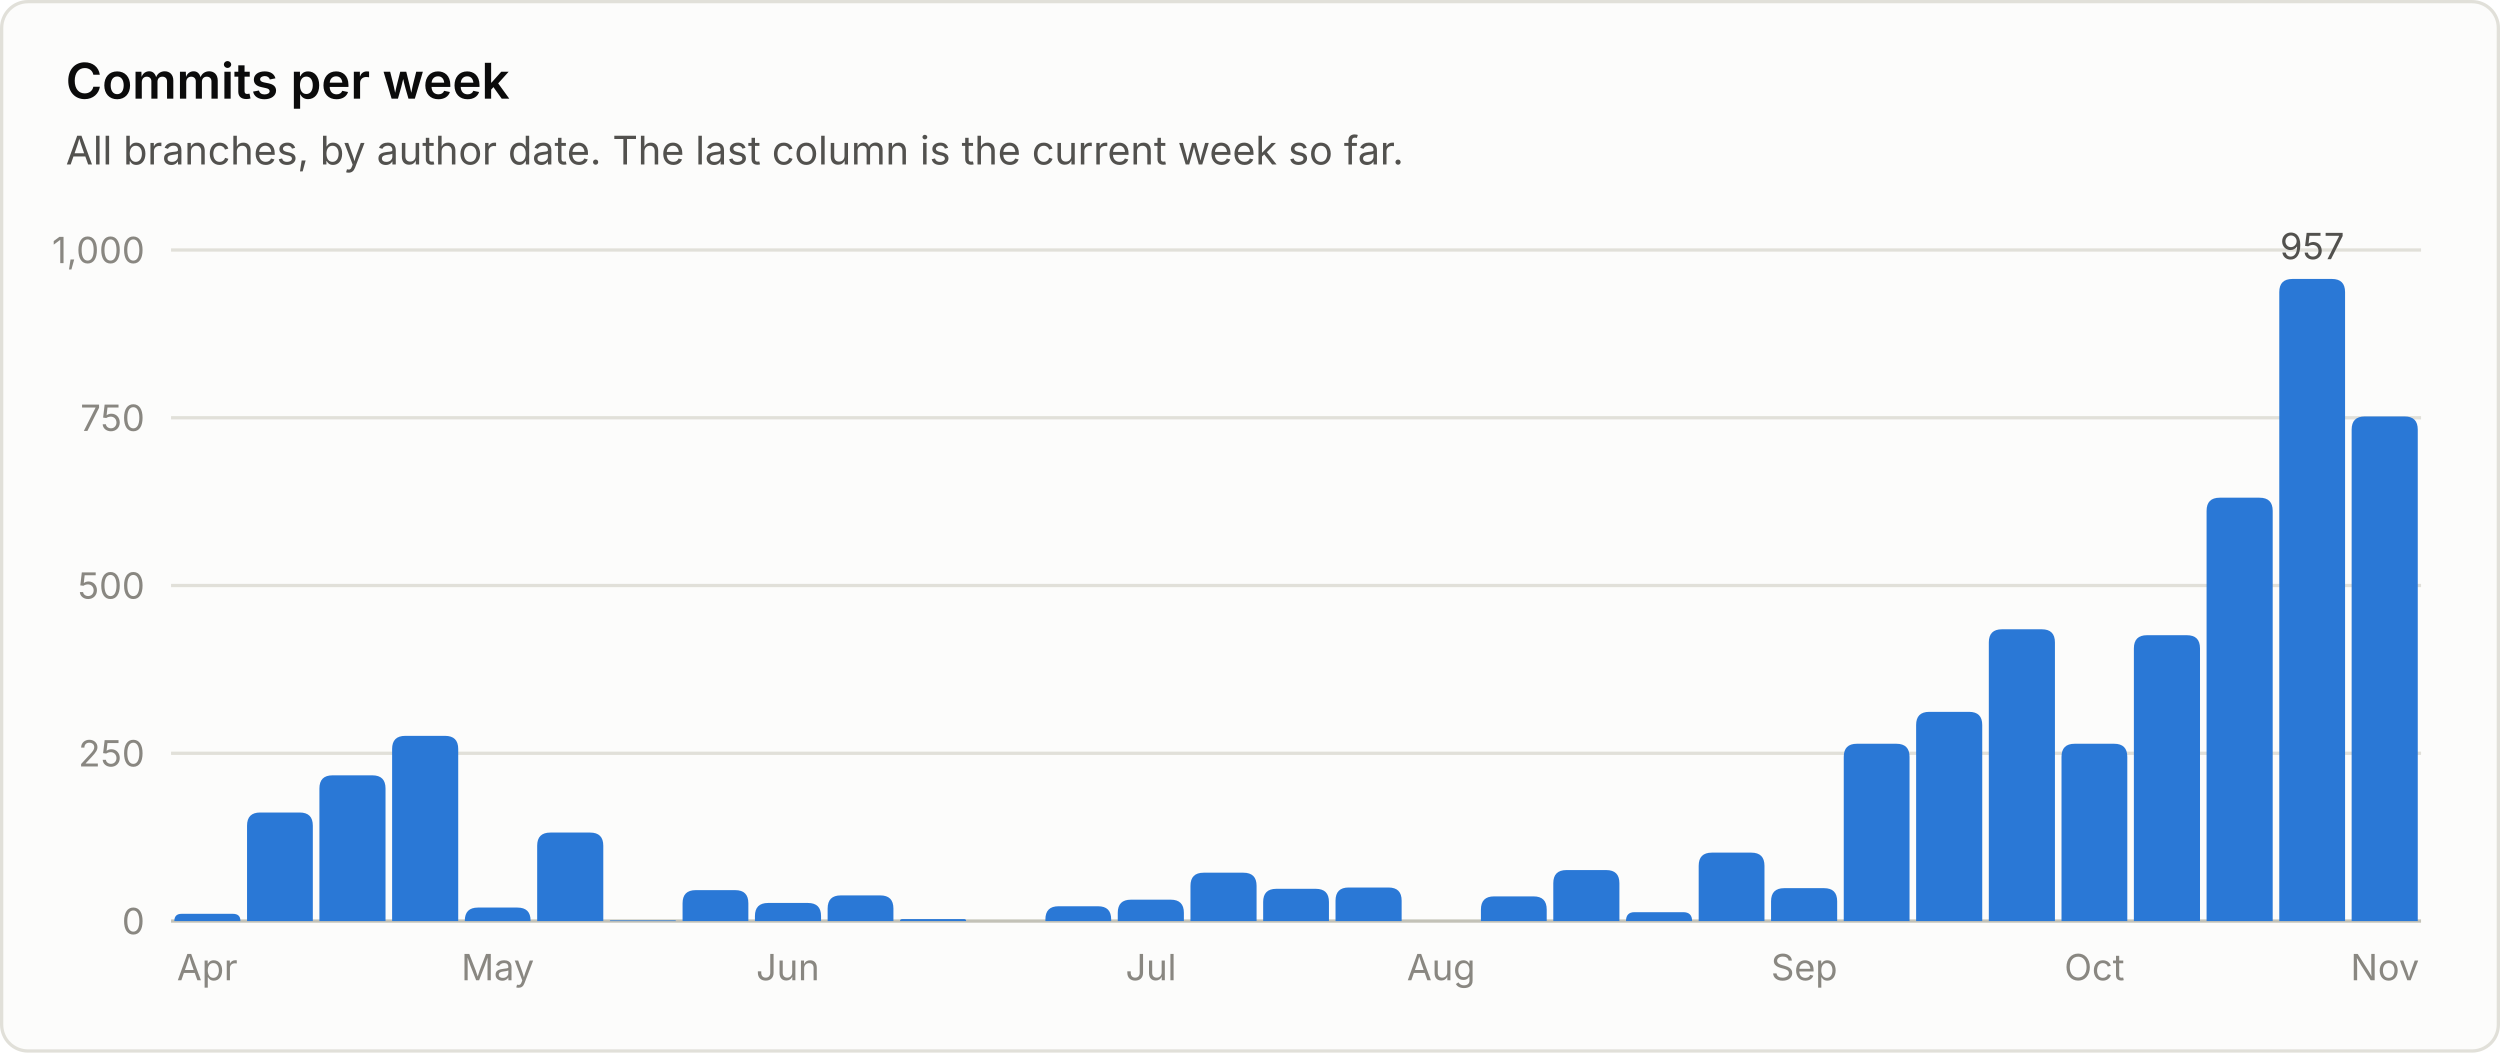
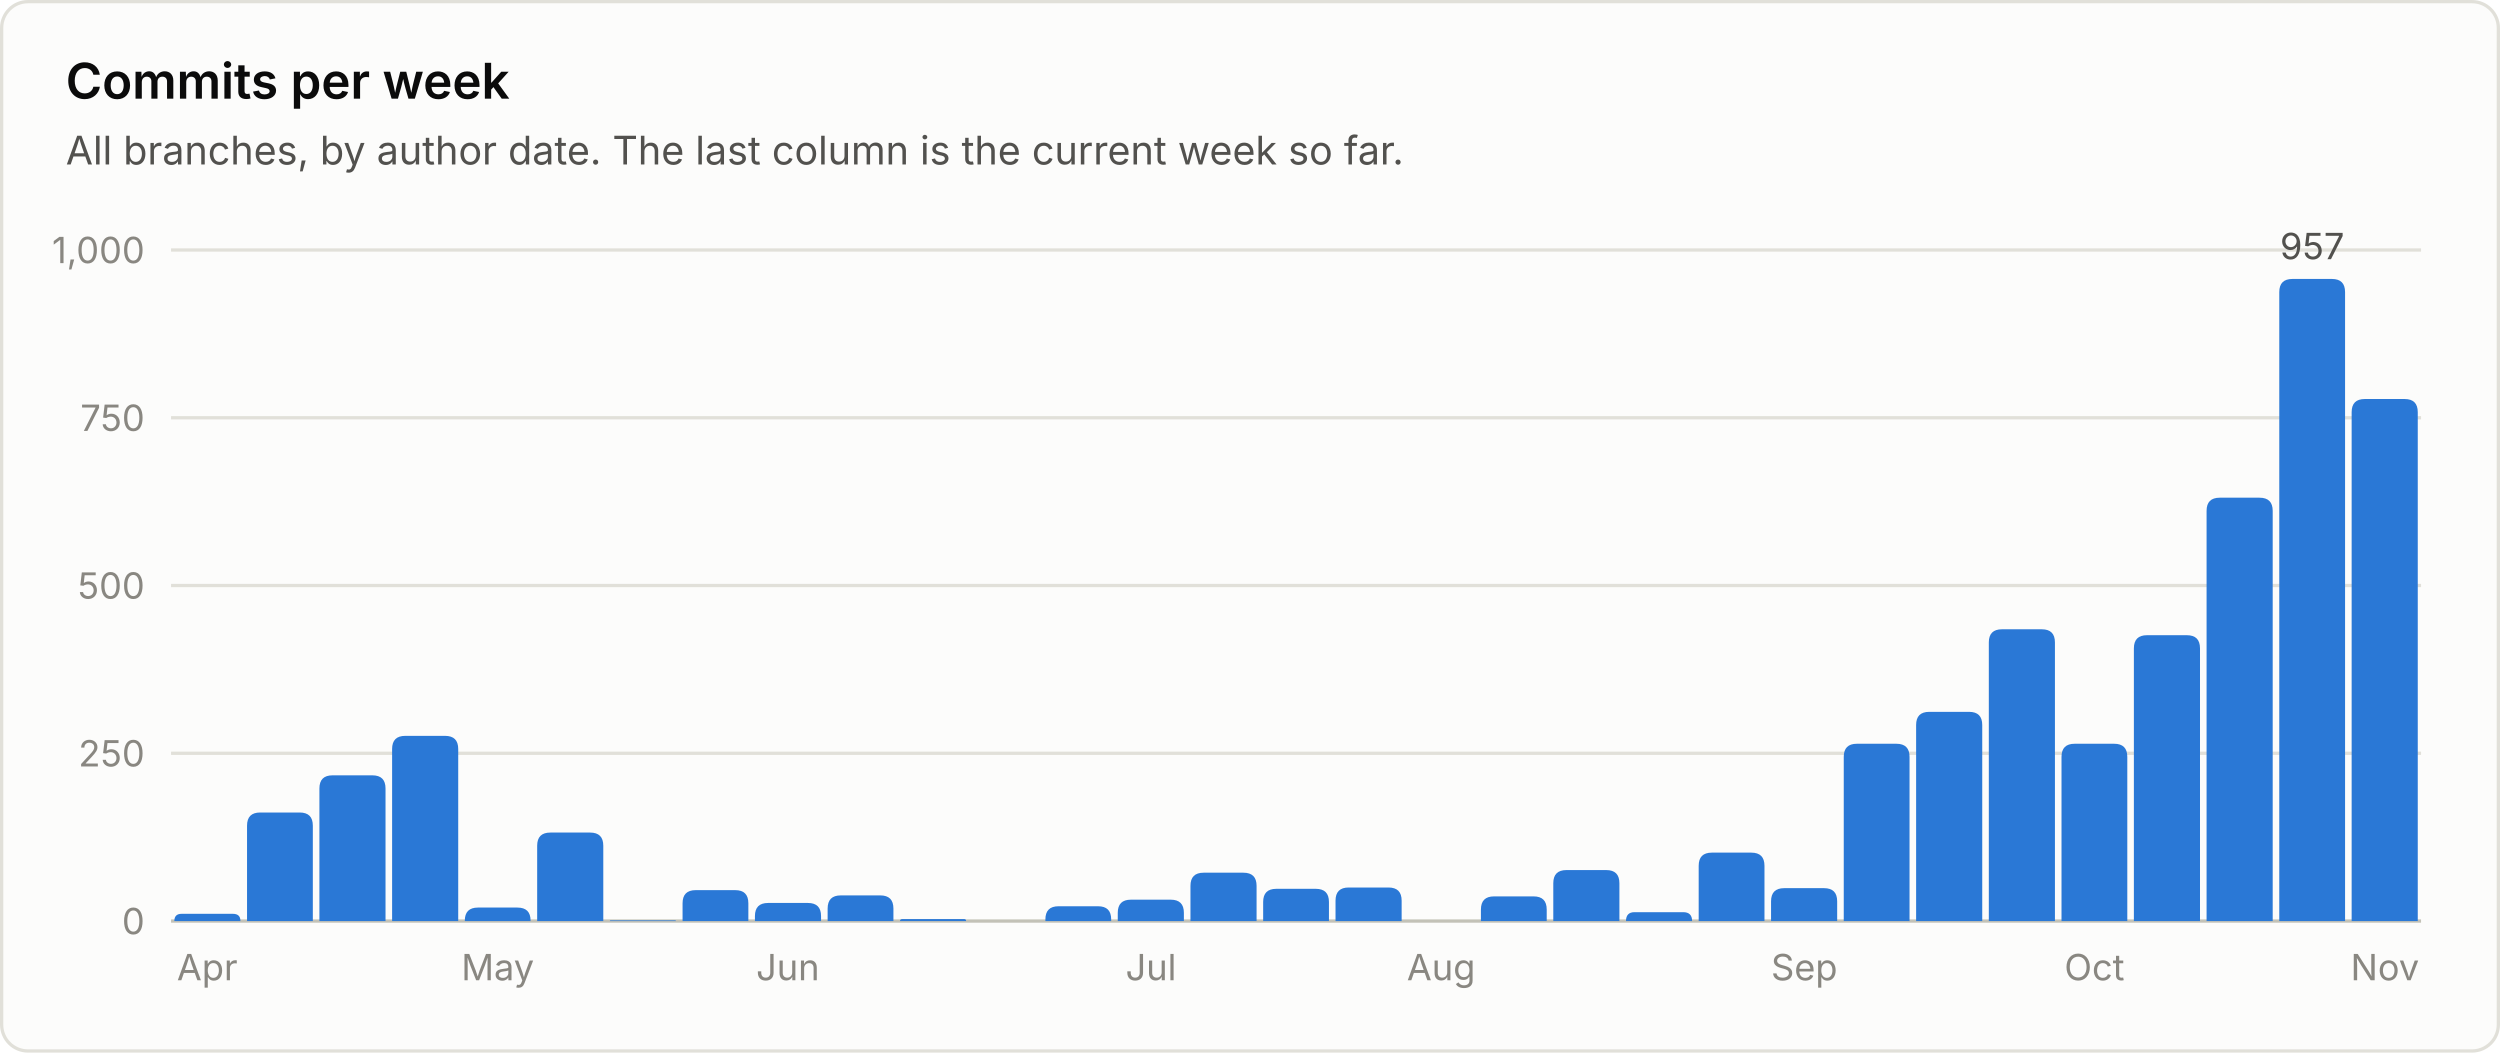
<svg xmlns="http://www.w3.org/2000/svg" viewBox="0 0 760 320" width="760" height="320" role="img" font-family="system-ui, -apple-system, 'Segoe UI', sans-serif">
  <rect x="0.5" y="0.5" width="759" height="319" rx="8" fill="#fcfcfb" stroke="#e1e0d9" />
  <text x="20.0" y="30.0" fill="#0b0b0b" font-size="15" font-weight="600" text-anchor="start">Commits per week</text>
  <text x="20.0" y="50.0" fill="#52514e" font-size="12" font-weight="400" text-anchor="start">All branches, by author date. The last column is the current week so far.</text>
  <line x1="52" y1="280.0" x2="736" y2="280.0" stroke="#c3c2b7" stroke-width="1" />
  <text x="44.0" y="284.0" fill="#898781" font-size="11" font-weight="400" text-anchor="end">0</text>
  <line x1="52" y1="229.0" x2="736" y2="229.0" stroke="#e1e0d9" stroke-width="1" />
  <text x="44.0" y="233.0" fill="#898781" font-size="11" font-weight="400" text-anchor="end">250</text>
  <line x1="52" y1="178.0" x2="736" y2="178.0" stroke="#e1e0d9" stroke-width="1" />
  <text x="44.0" y="182.0" fill="#898781" font-size="11" font-weight="400" text-anchor="end">500</text>
  <line x1="52" y1="127.0" x2="736" y2="127.0" stroke="#e1e0d9" stroke-width="1" />
  <text x="44.0" y="131.0" fill="#898781" font-size="11" font-weight="400" text-anchor="end">750</text>
  <line x1="52" y1="76.0" x2="736" y2="76.0" stroke="#e1e0d9" stroke-width="1" />
  <text x="44.0" y="80.0" fill="#898781" font-size="11" font-weight="400" text-anchor="end">1,000</text>
  <path d="M53.0 280.0 V280.0 Q53.0 277.8 55.2 277.8 H70.8 Q73.1 277.8 73.1 280.0 V280.0 Z" fill="#2a78d6" />
  <text x="63.0" y="298.0" fill="#898781" font-size="11" font-weight="400" text-anchor="middle">Apr</text>
  <path d="M75.1 280.0 V251.0 Q75.1 247.0 79.1 247.0 H91.1 Q95.1 247.0 95.1 251.0 V280.0 Z" fill="#2a78d6" />
  <path d="M97.1 280.0 V239.7 Q97.1 235.7 101.1 235.7 H113.2 Q117.2 235.7 117.2 239.7 V280.0 Z" fill="#2a78d6" />
  <path d="M119.2 280.0 V227.7 Q119.2 223.7 123.2 223.7 H135.3 Q139.3 223.7 139.3 227.7 V280.0 Z" fill="#2a78d6" />
  <path d="M141.3 280.0 V279.9 Q141.3 275.9 145.3 275.9 H157.3 Q161.3 275.9 161.3 279.9 V280.0 Z" fill="#2a78d6" />
  <text x="151.3" y="298.0" fill="#898781" font-size="11" font-weight="400" text-anchor="middle">May</text>
  <path d="M163.3 280.0 V257.1 Q163.3 253.1 167.3 253.1 H179.4 Q183.4 253.1 183.4 257.1 V280.0 Z" fill="#2a78d6" />
  <path d="M185.4 280.0 V280.0 Q185.4 279.8 185.6 279.8 H205.2 Q205.5 279.8 205.5 280.0 V280.0 Z" fill="#2a78d6" />
  <path d="M207.5 280.0 V274.6 Q207.5 270.6 211.5 270.6 H223.5 Q227.5 270.6 227.5 274.6 V280.0 Z" fill="#2a78d6" />
  <path d="M229.5 280.0 V278.5 Q229.5 274.5 233.5 274.5 H245.6 Q249.6 274.5 249.6 278.5 V280.0 Z" fill="#2a78d6" />
  <text x="239.5" y="298.0" fill="#898781" font-size="11" font-weight="400" text-anchor="middle">Jun</text>
  <path d="M251.6 280.0 V276.2 Q251.6 272.2 255.6 272.2 H267.6 Q271.6 272.2 271.6 276.2 V280.0 Z" fill="#2a78d6" />
  <path d="M273.6 280.0 V280.0 Q273.6 279.4 274.3 279.4 H293.1 Q293.7 279.4 293.7 280.0 V280.0 Z" fill="#2a78d6" />
  <path d="M317.8 280.0 V279.5 Q317.8 275.5 321.8 275.5 H333.8 Q337.8 275.5 337.8 279.5 V280.0 Z" fill="#2a78d6" />
  <path d="M339.8 280.0 V277.5 Q339.8 273.5 343.8 273.5 H355.9 Q359.9 273.5 359.9 277.5 V280.0 Z" fill="#2a78d6" />
  <text x="349.9" y="298.0" fill="#898781" font-size="11" font-weight="400" text-anchor="middle">Jul</text>
  <path d="M361.9 280.0 V269.3 Q361.9 265.3 365.9 265.3 H378.0 Q382.0 265.3 382.0 269.3 V280.0 Z" fill="#2a78d6" />
  <path d="M384.0 280.0 V274.2 Q384.0 270.2 388.0 270.2 H400.0 Q404.0 270.2 404.0 274.2 V280.0 Z" fill="#2a78d6" />
  <path d="M406.0 280.0 V273.8 Q406.0 269.8 410.0 269.8 H422.1 Q426.1 269.8 426.1 273.8 V280.0 Z" fill="#2a78d6" />
  <text x="438.1" y="298.0" fill="#898781" font-size="11" font-weight="400" text-anchor="middle">Aug</text>
  <path d="M450.2 280.0 V276.5 Q450.2 272.5 454.2 272.5 H466.2 Q470.2 272.5 470.2 276.5 V280.0 Z" fill="#2a78d6" />
  <path d="M472.2 280.0 V268.5 Q472.2 264.5 476.2 264.5 H488.3 Q492.3 264.5 492.3 268.5 V280.0 Z" fill="#2a78d6" />
  <path d="M494.3 280.0 V280.0 Q494.3 277.3 496.9 277.3 H511.7 Q514.4 277.3 514.4 280.0 V280.0 Z" fill="#2a78d6" />
  <path d="M516.4 280.0 V263.2 Q516.4 259.2 520.4 259.2 H532.4 Q536.4 259.2 536.4 263.2 V280.0 Z" fill="#2a78d6" />
  <path d="M538.4 280.0 V274.0 Q538.4 270.0 542.4 270.0 H554.5 Q558.5 270.0 558.5 274.0 V280.0 Z" fill="#2a78d6" />
  <text x="548.5" y="298.0" fill="#898781" font-size="11" font-weight="400" text-anchor="middle">Sep</text>
  <path d="M560.5 280.0 V230.1 Q560.5 226.1 564.5 226.1 H576.5 Q580.5 226.1 580.5 230.1 V280.0 Z" fill="#2a78d6" />
  <path d="M582.5 280.0 V220.4 Q582.5 216.4 586.5 216.4 H598.6 Q602.6 216.4 602.6 220.4 V280.0 Z" fill="#2a78d6" />
  <path d="M604.6 280.0 V195.3 Q604.6 191.3 608.6 191.3 H620.7 Q624.7 191.3 624.7 195.3 V280.0 Z" fill="#2a78d6" />
  <path d="M626.7 280.0 V230.1 Q626.7 226.1 630.7 226.1 H642.7 Q646.7 226.1 646.7 230.1 V280.0 Z" fill="#2a78d6" />
  <text x="636.7" y="298.0" fill="#898781" font-size="11" font-weight="400" text-anchor="middle">Oct</text>
  <path d="M648.7 280.0 V197.1 Q648.7 193.1 652.7 193.1 H664.8 Q668.8 193.1 668.8 197.1 V280.0 Z" fill="#2a78d6" />
  <path d="M670.8 280.0 V155.3 Q670.8 151.3 674.8 151.3 H686.9 Q690.9 151.3 690.9 155.3 V280.0 Z" fill="#2a78d6" />
  <path d="M692.9 280.0 V88.8 Q692.9 84.8 696.9 84.8 H708.9 Q712.9 84.8 712.9 88.8 V280.0 Z" fill="#2a78d6" />
  <text x="702.9" y="78.8" fill="#52514e" font-size="11" font-weight="400" text-anchor="middle">957</text>
-   <path d="M714.9 280.0 V130.6 Q714.9 126.6 718.9 126.6 H731.0 Q735.0 126.6 735.0 130.6 V280.0 Z" fill="#2a78d6" />
+   <path d="M714.9 280.0 V125.3 Q714.9 121.3 718.9 121.3 H731.0 Q735.0 121.3 735.0 125.3 V280.0 Z" fill="#2a78d6" />
  <text x="725.0" y="298.0" fill="#898781" font-size="11" font-weight="400" text-anchor="middle">Nov</text>
</svg>
